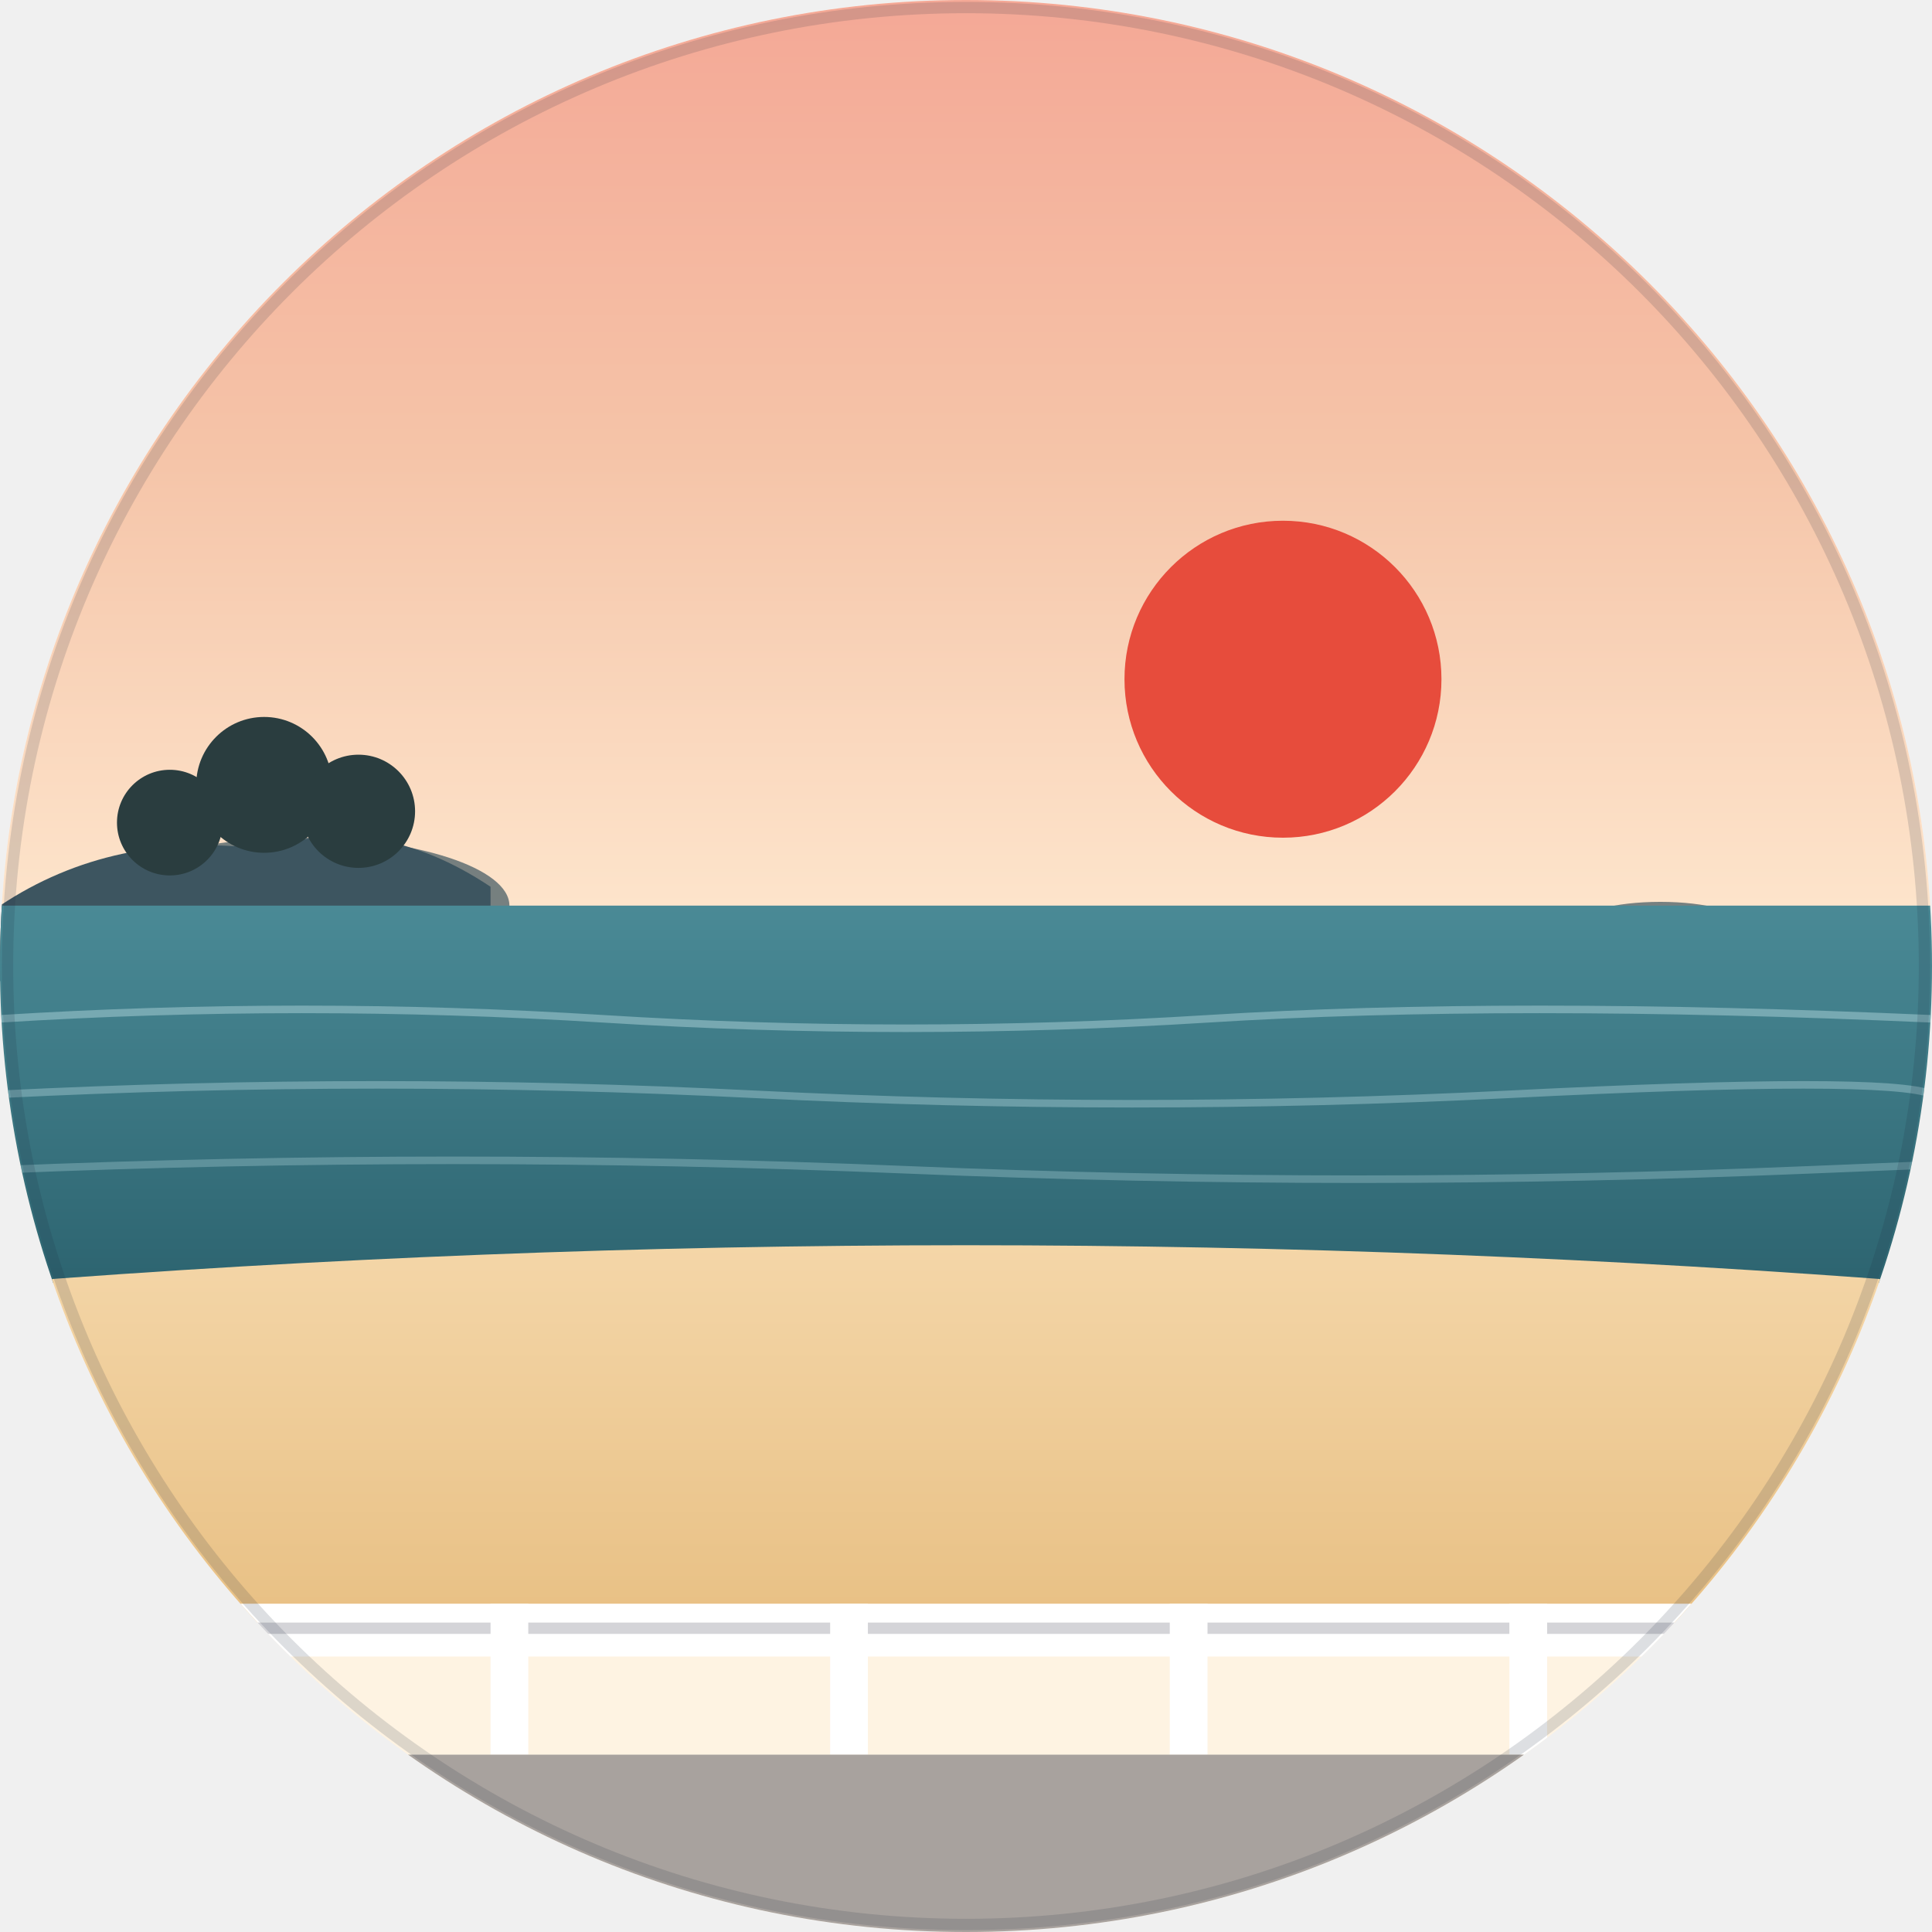
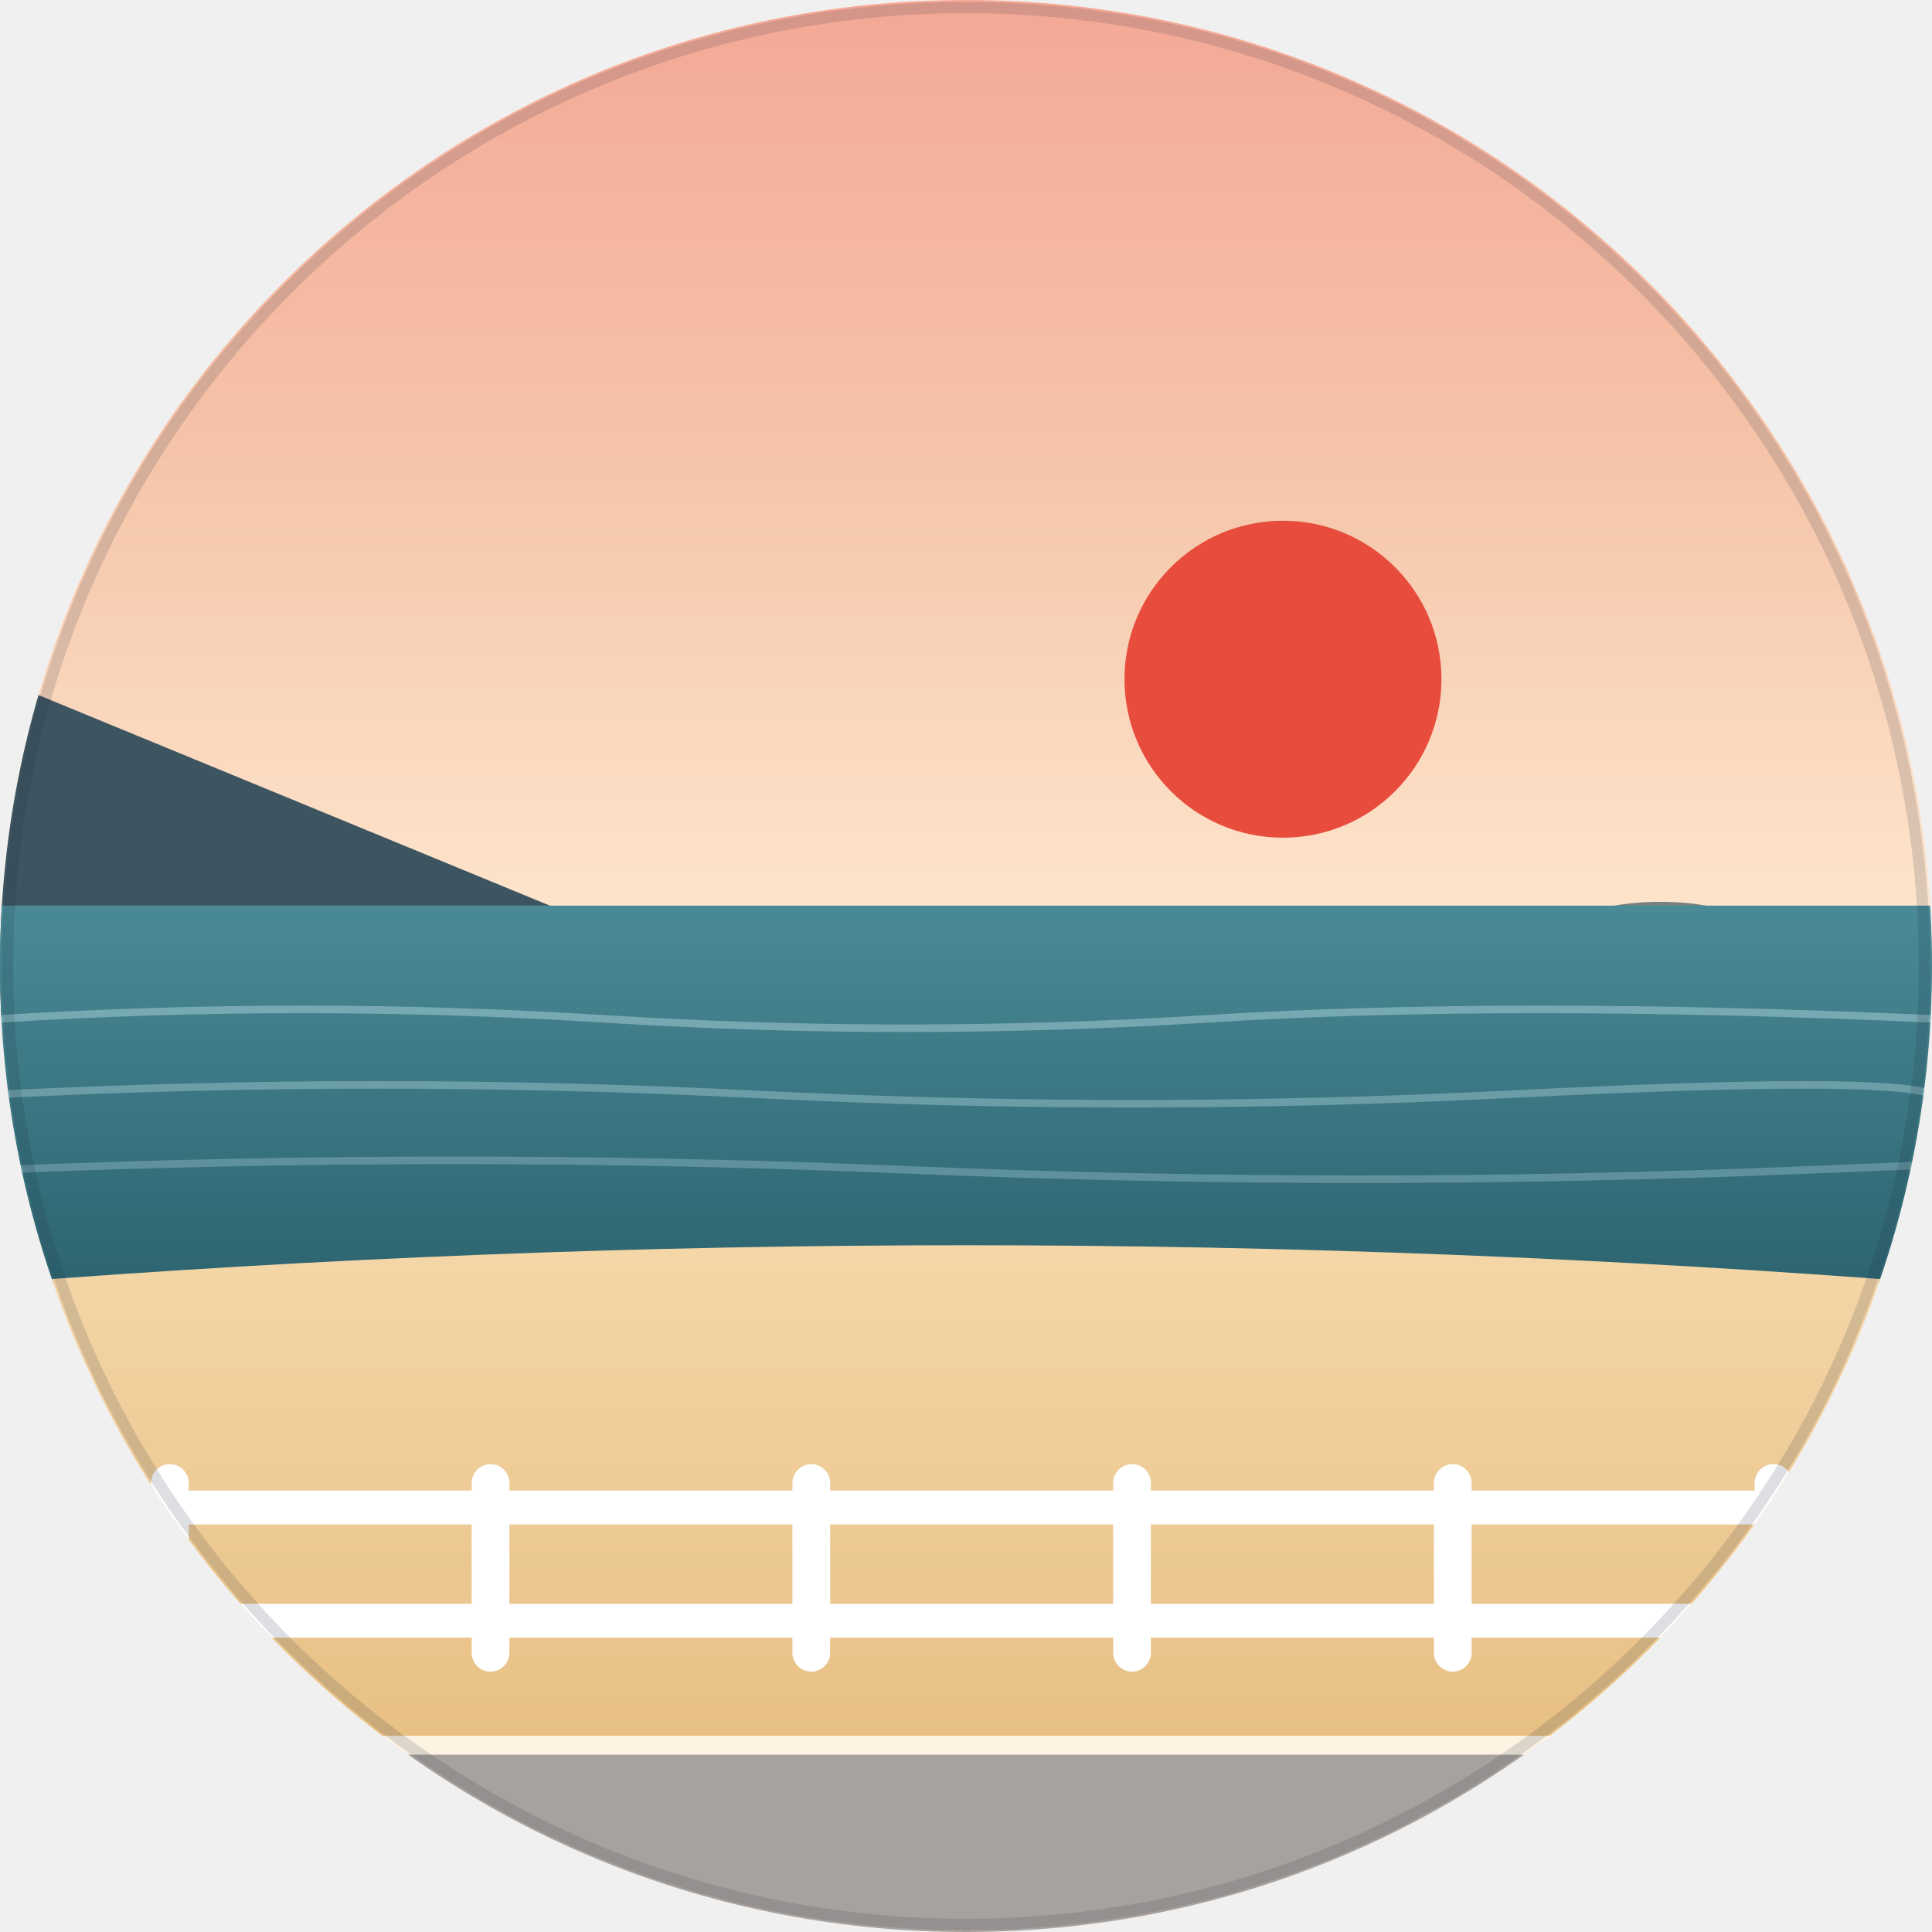
<svg xmlns="http://www.w3.org/2000/svg" viewBox="0 0 512 512" width="512" height="512">
  <circle cx="256" cy="256" r="256" fill="#fef3e2" />
  <defs>
    <linearGradient id="sky" x1="0%" y1="0%" x2="0%" y2="100%">
      <stop offset="0%" stop-color="#f4a896" />
      <stop offset="50%" stop-color="#f5c4a8" />
      <stop offset="100%" stop-color="#fde4cb" />
    </linearGradient>
    <linearGradient id="sea" x1="0%" y1="0%" x2="0%" y2="100%">
      <stop offset="0%" stop-color="#4a8a96" />
      <stop offset="100%" stop-color="#2d6470" />
    </linearGradient>
    <linearGradient id="sand" x1="0%" y1="0%" x2="0%" y2="100%">
      <stop offset="0%" stop-color="#f4d6a8" />
      <stop offset="100%" stop-color="#e8c084" />
    </linearGradient>
    <clipPath id="circle-clip">
      <circle cx="256" cy="256" r="256" />
    </clipPath>
  </defs>
  <g clip-path="url(#circle-clip)">
    <rect x="0" y="0" width="512" height="240" fill="url(#sky)" />
    <circle cx="340" cy="180" r="42" fill="#e74c3c" />
-     <ellipse cx="80" cy="240" rx="55" ry="18" fill="#3d5560" opacity="0.7" />
-     <path d="M 0 240 Q 30 220 70 225 Q 100 215 130 235 L 130 260 L 0 260 Z" fill="#3d5560" />
-     <circle cx="45" cy="218" r="14" fill="#2a3d3f" />
-     <circle cx="70" cy="208" r="18" fill="#2a3d3f" />
-     <circle cx="95" cy="215" r="15" fill="#2a3d3f" />
+     <path d="M 0 180 L 0 270 L 170 250 Z" fill="#3d5560" />
    <ellipse cx="440" cy="245" rx="22" ry="6" fill="#3d5560" opacity="0.7" />
    <ellipse cx="475" cy="247" rx="15" ry="5" fill="#3d5560" opacity="0.7" />
    <rect x="0" y="240" width="512" height="100" fill="url(#sea)" />
    <path d="M 0 270 Q 80 265 160 270 T 320 270 T 512 270" stroke="#9bc4cb" stroke-width="2" fill="none" opacity="0.6" />
    <path d="M 0 290 Q 100 285 200 290 T 400 290 T 512 290" stroke="#9bc4cb" stroke-width="2" fill="none" opacity="0.5" />
    <path d="M 0 310 Q 120 305 240 310 T 480 310 T 512 310" stroke="#9bc4cb" stroke-width="2" fill="none" opacity="0.4" />
-     <path d="M 0 340 Q 256 320 512 340 L 512 430 L 0 430 Z" fill="url(#sand)" />
-     <rect x="0" y="425" width="512" height="14" fill="#ffffff" />
-     <rect x="0" y="430" width="512" height="3" fill="#d4d4d8" />
-     <rect x="40" y="425" width="10" height="40" fill="#ffffff" />
-     <rect x="130" y="425" width="10" height="40" fill="#ffffff" />
-     <rect x="220" y="425" width="10" height="40" fill="#ffffff" />
-     <rect x="310" y="425" width="10" height="40" fill="#ffffff" />
-     <rect x="400" y="425" width="10" height="40" fill="#ffffff" />
-     <rect x="490" y="425" width="10" height="40" fill="#ffffff" />
+     <path d="M 0 340 Q 256 320 512 340 L 512 460 L 0 460 Z" fill="url(#sand)" />
+     <rect x="0" y="395" width="512" height="9" rx="2" fill="#ffffff" />
+     <rect x="0" y="425" width="512" height="9" rx="2" fill="#ffffff" />
+     <rect x="40" y="388" width="10" height="55" rx="5" fill="#ffffff" />
+     <rect x="125" y="388" width="10" height="55" rx="5" fill="#ffffff" />
+     <rect x="210" y="388" width="10" height="55" rx="5" fill="#ffffff" />
+     <rect x="295" y="388" width="10" height="55" rx="5" fill="#ffffff" />
+     <rect x="380" y="388" width="10" height="55" rx="5" fill="#ffffff" />
+     <rect x="465" y="388" width="10" height="55" rx="5" fill="#ffffff" />
    <rect x="0" y="465" width="512" height="47" fill="#a8a29e" />
  </g>
  <circle cx="256" cy="256" r="254" fill="none" stroke="#1e293b" stroke-width="3" opacity="0.15" />
</svg>
